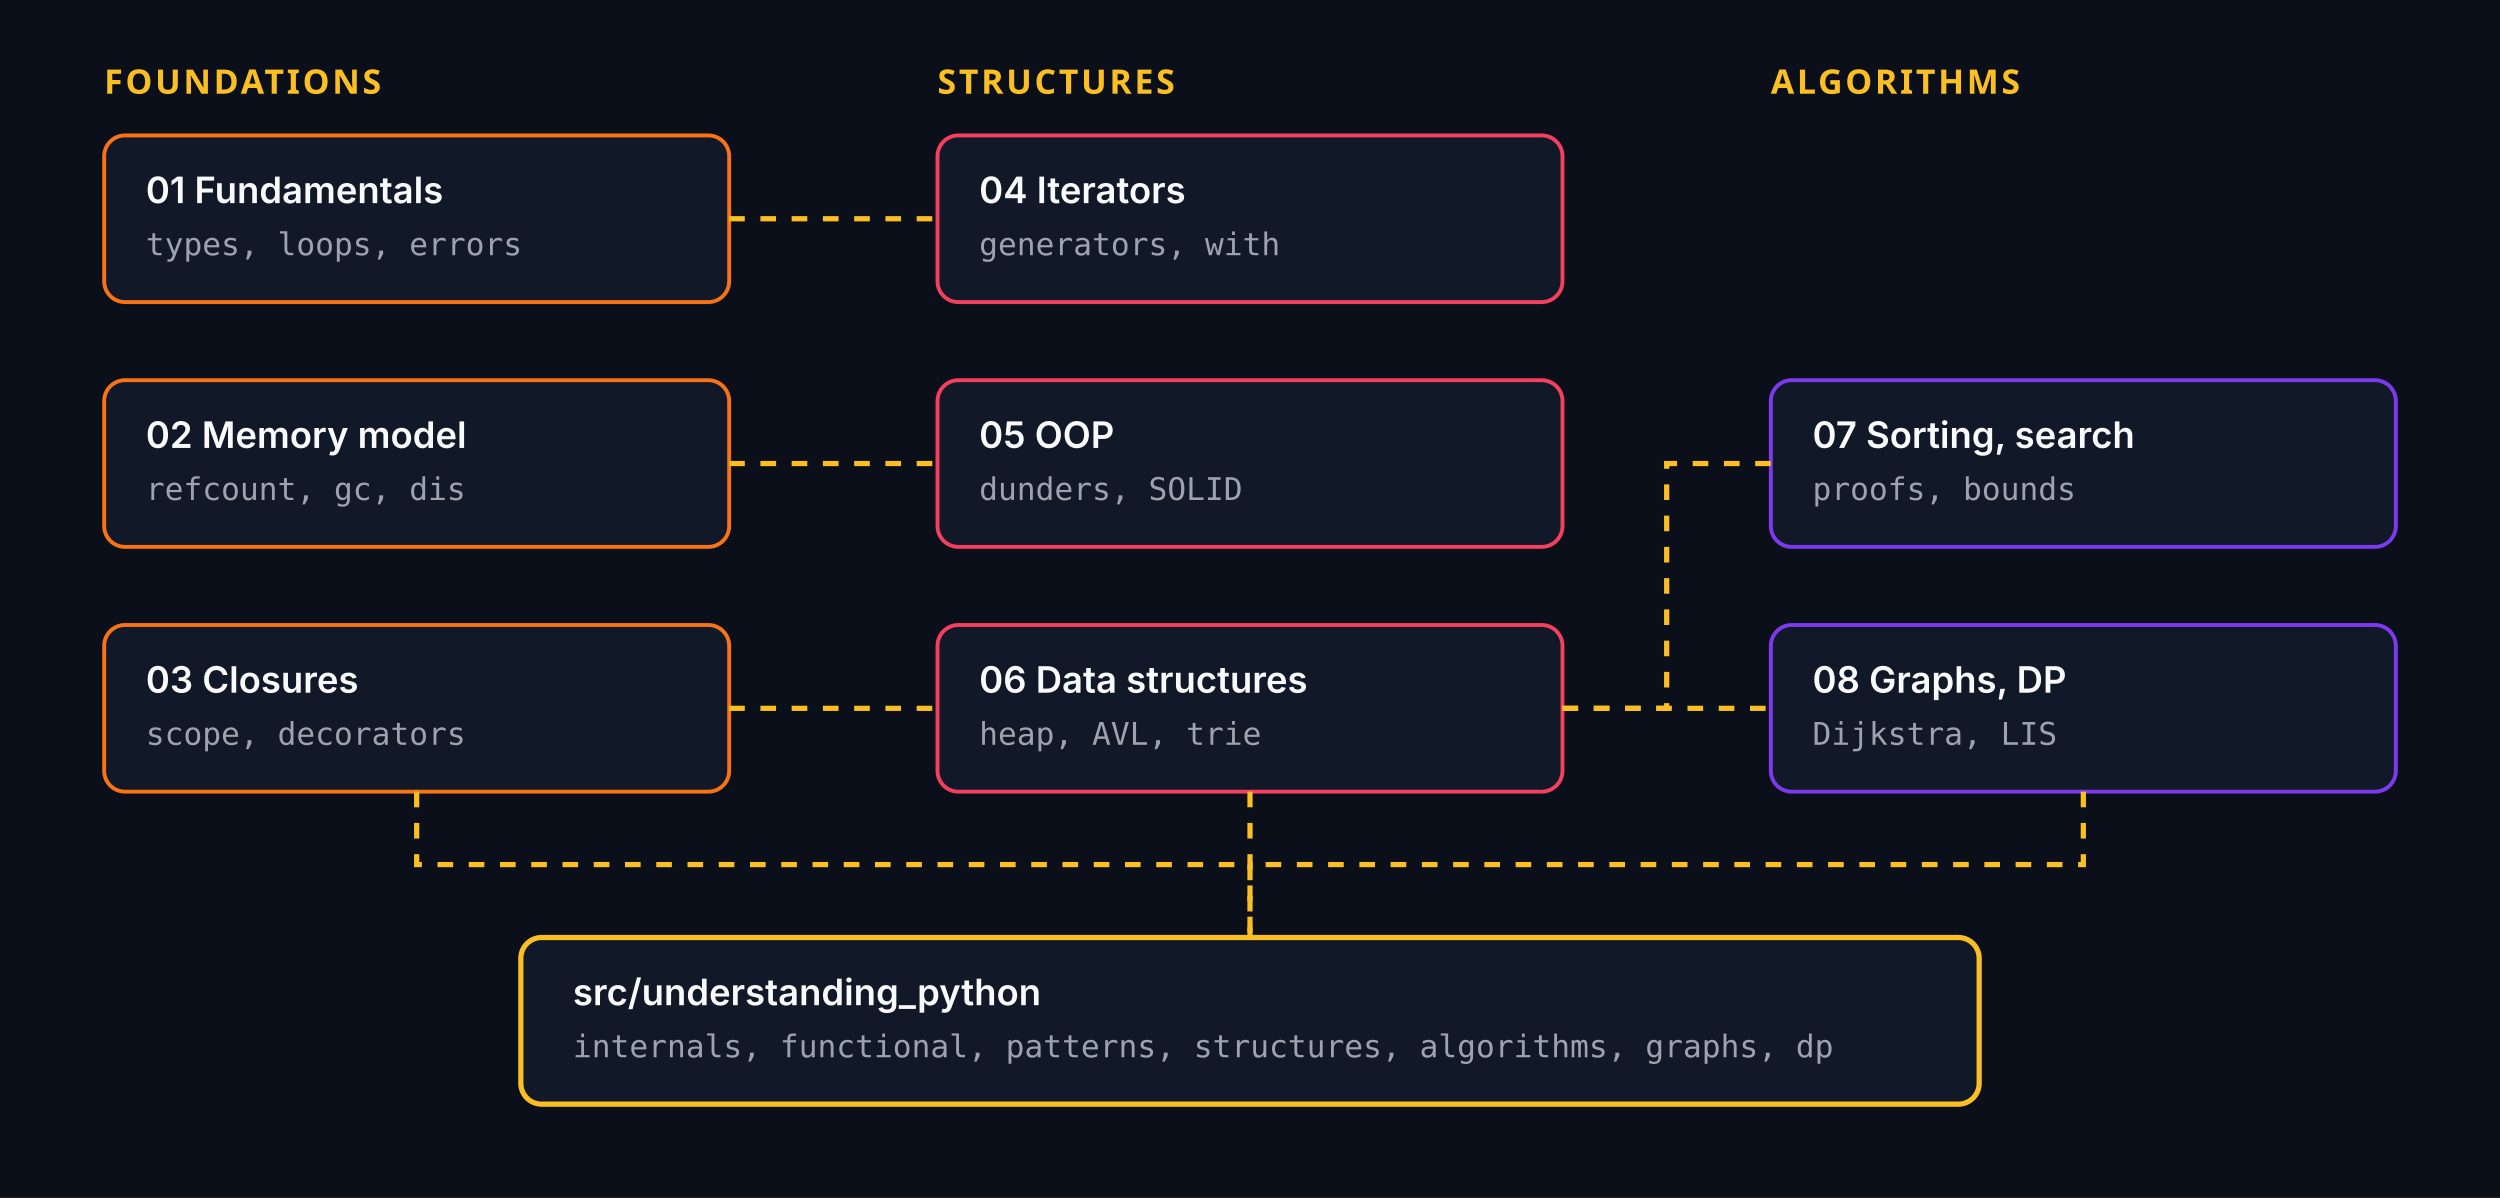
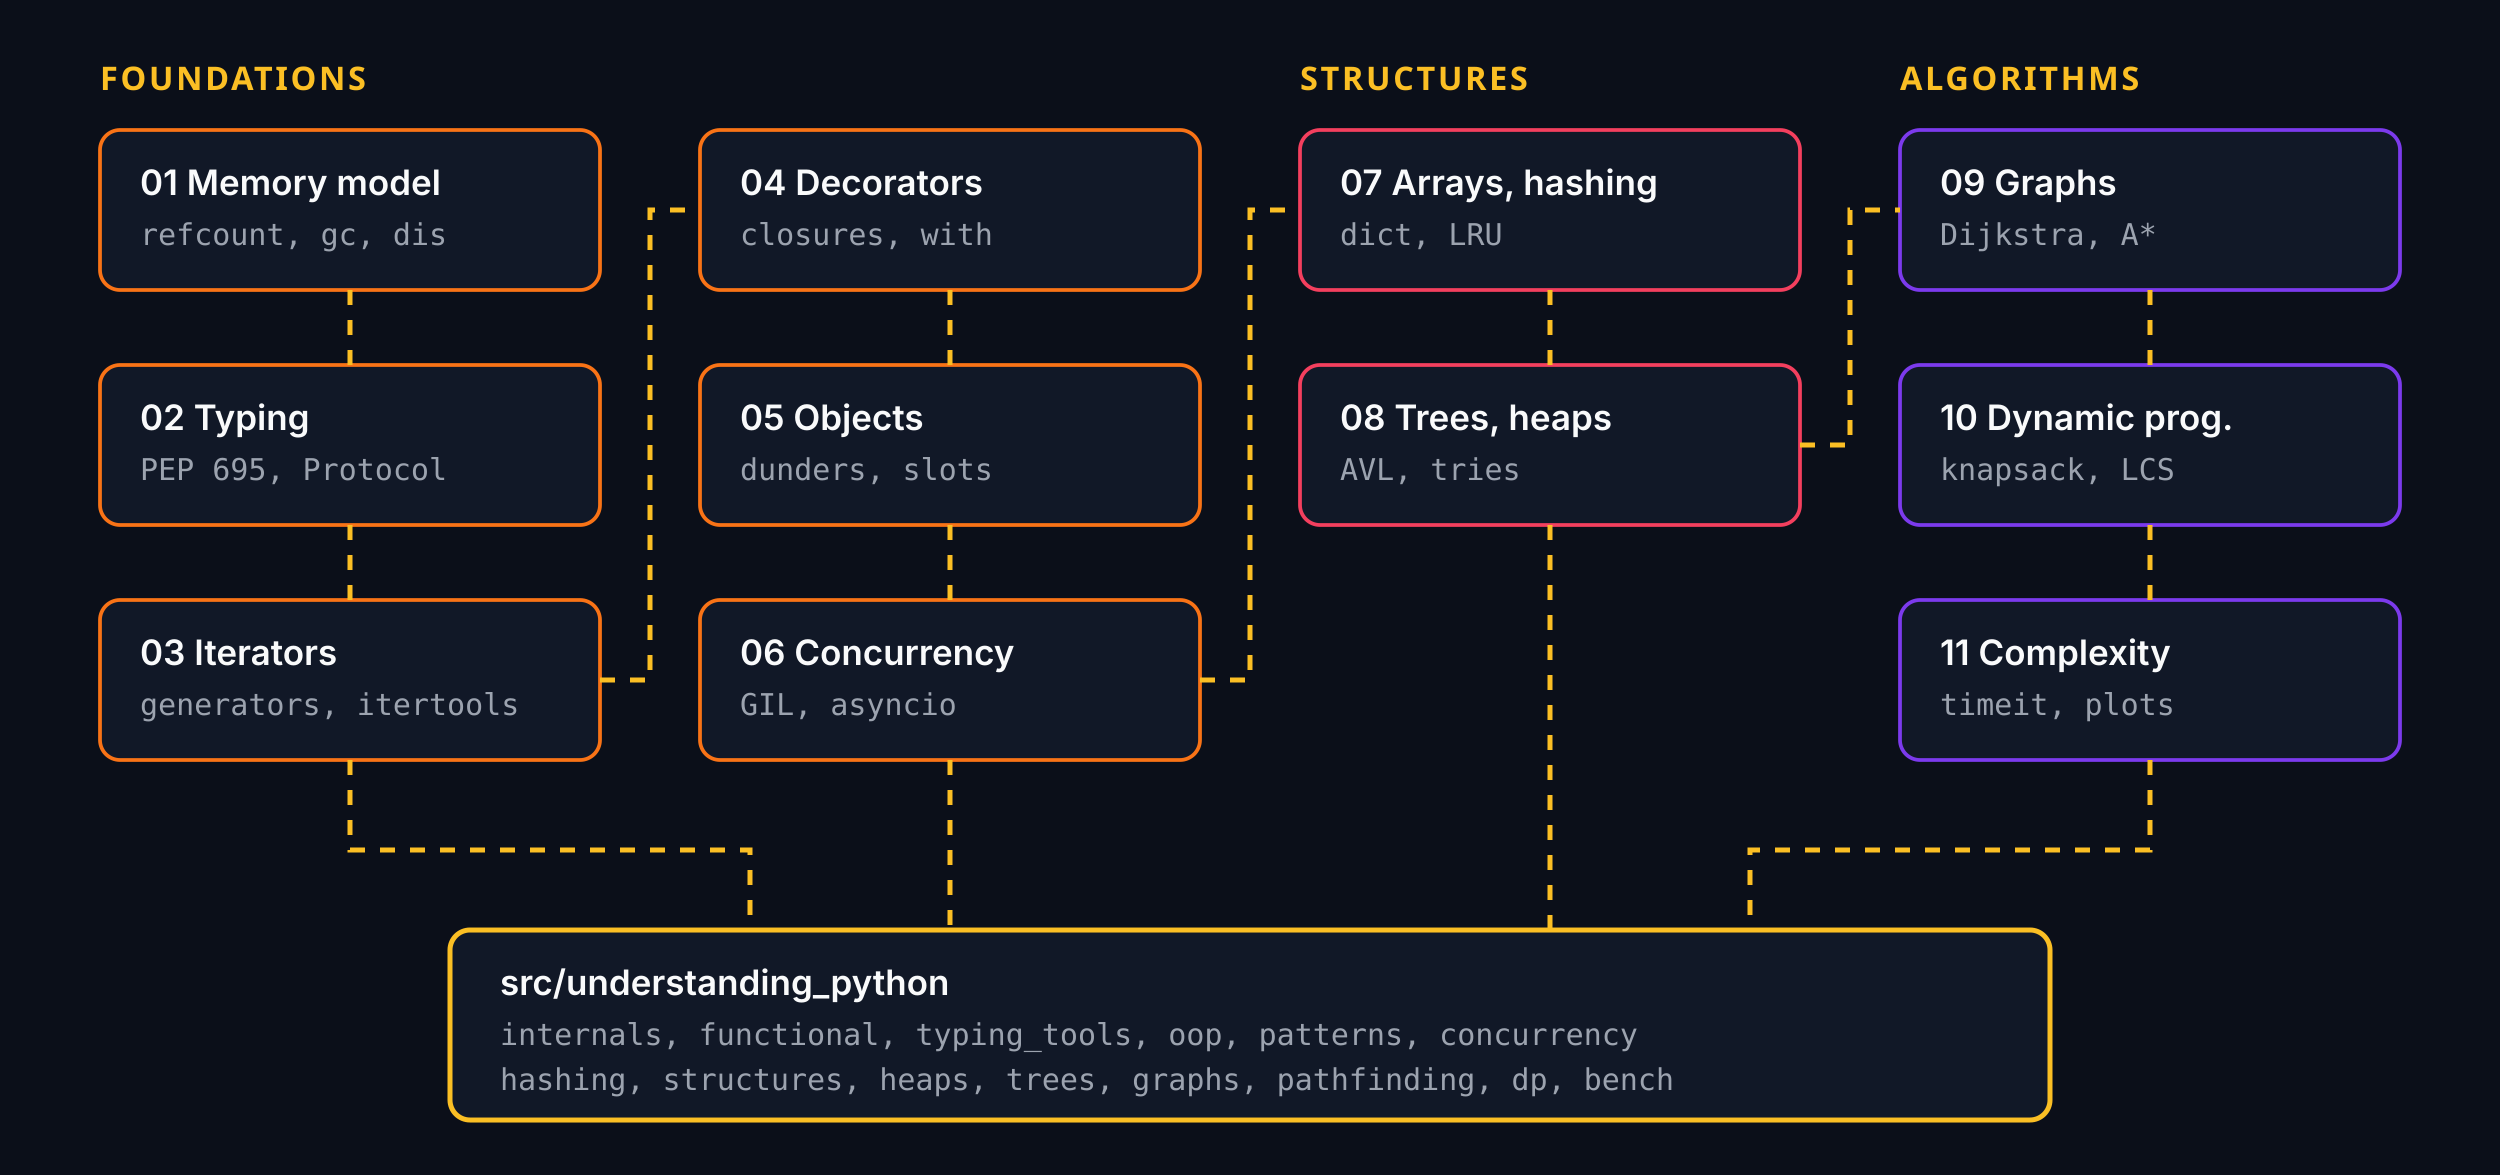
- <svg xmlns="http://www.w3.org/2000/svg" viewBox="0 0 960 460" width="960" height="460" role="img" aria-labelledby="t d">
+ <svg xmlns="http://www.w3.org/2000/svg" viewBox="0 0 1000 470" width="1000" height="470" role="img" aria-labelledby="t d">
  <style>
    .bg{fill:#0B0F19}
    .box{fill:#111827;stroke:#F97316;stroke-width:1.5}
    .box2{fill:#111827;stroke:#F43F5E;stroke-width:1.5}
    .box3{fill:#111827;stroke:#7C3AED;stroke-width:1.5}
    .core{fill:#111827;stroke:#FBBF24;stroke-width:2}
    .t{fill:#F9FAFB;font:600 14px system-ui,-apple-system,"Segoe UI",sans-serif}
    .s{fill:#9CA3AF;font:12px ui-monospace,Consolas,monospace}
    .h{fill:#FBBF24;font:700 13px system-ui,sans-serif;letter-spacing:.08em}
    .wire{fill:none;stroke:#FBBF24;stroke-width:2;stroke-dasharray:6 6;animation:flow 1.4s linear infinite}
    @keyframes flow{to{stroke-dashoffset:-24}}
    @media (prefers-reduced-motion:reduce){.wire{animation:none}}
  </style>
-   <rect class="bg" width="960" height="460" />
+   <rect class="bg" width="1000" height="470" />
  <text class="h" x="40" y="36">FOUNDATIONS</text>
-   <text class="h" x="360" y="36">STRUCTURES</text>
-   <text class="h" x="680" y="36">ALGORITHMS</text>
-   <rect class="box" x="40" y="52" width="240" height="64" rx="8" />
-   <text class="t" x="56" y="78">01 Fundamentals</text>
-   <text class="s" x="56" y="98">types, loops, errors</text>
-   <rect class="box" x="40" y="146" width="240" height="64" rx="8" />
-   <text class="t" x="56" y="172">02 Memory model</text>
-   <text class="s" x="56" y="192">refcount, gc, dis</text>
-   <rect class="box" x="40" y="240" width="240" height="64" rx="8" />
-   <text class="t" x="56" y="266">03 Closures</text>
-   <text class="s" x="56" y="286">scope, decorators</text>
-   <rect class="box2" x="360" y="52" width="240" height="64" rx="8" />
-   <text class="t" x="376" y="78">04 Iterators</text>
-   <text class="s" x="376" y="98">generators, with</text>
-   <rect class="box2" x="360" y="146" width="240" height="64" rx="8" />
-   <text class="t" x="376" y="172">05 OOP</text>
-   <text class="s" x="376" y="192">dunders, SOLID</text>
-   <rect class="box2" x="360" y="240" width="240" height="64" rx="8" />
-   <text class="t" x="376" y="266">06 Data structures</text>
-   <text class="s" x="376" y="286">heap, AVL, trie</text>
-   <rect class="box3" x="680" y="146" width="240" height="64" rx="8" />
-   <text class="t" x="696" y="172">07 Sorting, search</text>
-   <text class="s" x="696" y="192">proofs, bounds</text>
-   <rect class="box3" x="680" y="240" width="240" height="64" rx="8" />
-   <text class="t" x="696" y="266">08 Graphs, DP</text>
-   <text class="s" x="696" y="286">Dijkstra, LIS</text>
-   <rect class="core" x="200" y="360" width="560" height="64" rx="8" />
-   <text class="t" x="220" y="386">src/understanding_python</text>
-   <text class="s" x="220" y="406">internals, functional, patterns, structures, algorithms, graphs, dp</text>
-   <path class="wire" d="M280 84 H320 V84 H360" />
-   <path class="wire" d="M280 178 H320 V178 H360" />
-   <path class="wire" d="M280 272 H320 V272 H360" />
-   <path class="wire" d="M600 272 H640 V178 H680" />
-   <path class="wire" d="M600 272 H640 V272 H680" />
-   <path class="wire" d="M160 304 V332 H480 V360" />
-   <path class="wire" d="M480 304 V360" />
-   <path class="wire" d="M800 304 V332 H480" />
+   <text class="h" x="520" y="36">STRUCTURES</text>
+   <text class="h" x="760" y="36">ALGORITHMS</text>
+   <rect class="box" x="40" y="52" width="200" height="64" rx="8" />
+   <text class="t" x="56" y="78">01 Memory model</text>
+   <text class="s" x="56" y="98">refcount, gc, dis</text>
+   <rect class="box" x="40" y="146" width="200" height="64" rx="8" />
+   <text class="t" x="56" y="172">02 Typing</text>
+   <text class="s" x="56" y="192">PEP 695, Protocol</text>
+   <rect class="box" x="40" y="240" width="200" height="64" rx="8" />
+   <text class="t" x="56" y="266">03 Iterators</text>
+   <text class="s" x="56" y="286">generators, itertools</text>
+   <rect class="box" x="280" y="52" width="200" height="64" rx="8" />
+   <text class="t" x="296" y="78">04 Decorators</text>
+   <text class="s" x="296" y="98">closures, with</text>
+   <rect class="box" x="280" y="146" width="200" height="64" rx="8" />
+   <text class="t" x="296" y="172">05 Objects</text>
+   <text class="s" x="296" y="192">dunders, slots</text>
+   <rect class="box" x="280" y="240" width="200" height="64" rx="8" />
+   <text class="t" x="296" y="266">06 Concurrency</text>
+   <text class="s" x="296" y="286">GIL, asyncio</text>
+   <rect class="box2" x="520" y="52" width="200" height="64" rx="8" />
+   <text class="t" x="536" y="78">07 Arrays, hashing</text>
+   <text class="s" x="536" y="98">dict, LRU</text>
+   <rect class="box2" x="520" y="146" width="200" height="64" rx="8" />
+   <text class="t" x="536" y="172">08 Trees, heaps</text>
+   <text class="s" x="536" y="192">AVL, tries</text>
+   <rect class="box3" x="760" y="52" width="200" height="64" rx="8" />
+   <text class="t" x="776" y="78">09 Graphs</text>
+   <text class="s" x="776" y="98">Dijkstra, A*</text>
+   <rect class="box3" x="760" y="146" width="200" height="64" rx="8" />
+   <text class="t" x="776" y="172">10 Dynamic prog.</text>
+   <text class="s" x="776" y="192">knapsack, LCS</text>
+   <rect class="box3" x="760" y="240" width="200" height="64" rx="8" />
+   <text class="t" x="776" y="266">11 Complexity</text>
+   <text class="s" x="776" y="286">timeit, plots</text>
+   <rect class="core" x="180" y="372" width="640" height="76" rx="8" />
+   <text class="t" x="200" y="398">src/understanding_python</text>
+   <text class="s" x="200" y="418">internals, functional, typing_tools, oop, patterns, concurrency</text>
+   <text class="s" x="200" y="436">hashing, structures, heaps, trees, graphs, pathfinding, dp, bench</text>
+   <path class="wire" d="M140 116 V146" />
+   <path class="wire" d="M140 210 V240" />
+   <path class="wire" d="M240 272 H260 V84 H280" />
+   <path class="wire" d="M380 116 V146" />
+   <path class="wire" d="M380 210 V240" />
+   <path class="wire" d="M480 272 H500 V84 H520" />
+   <path class="wire" d="M620 116 V146" />
+   <path class="wire" d="M720 178 H740 V84 H760" />
+   <path class="wire" d="M860 116 V146" />
+   <path class="wire" d="M860 210 V240" />
+   <path class="wire" d="M140 304 V340 H300 V372" />
+   <path class="wire" d="M380 304 V372" />
+   <path class="wire" d="M620 210 V372" />
+   <path class="wire" d="M860 304 V340 H700 V372" />
</svg>
